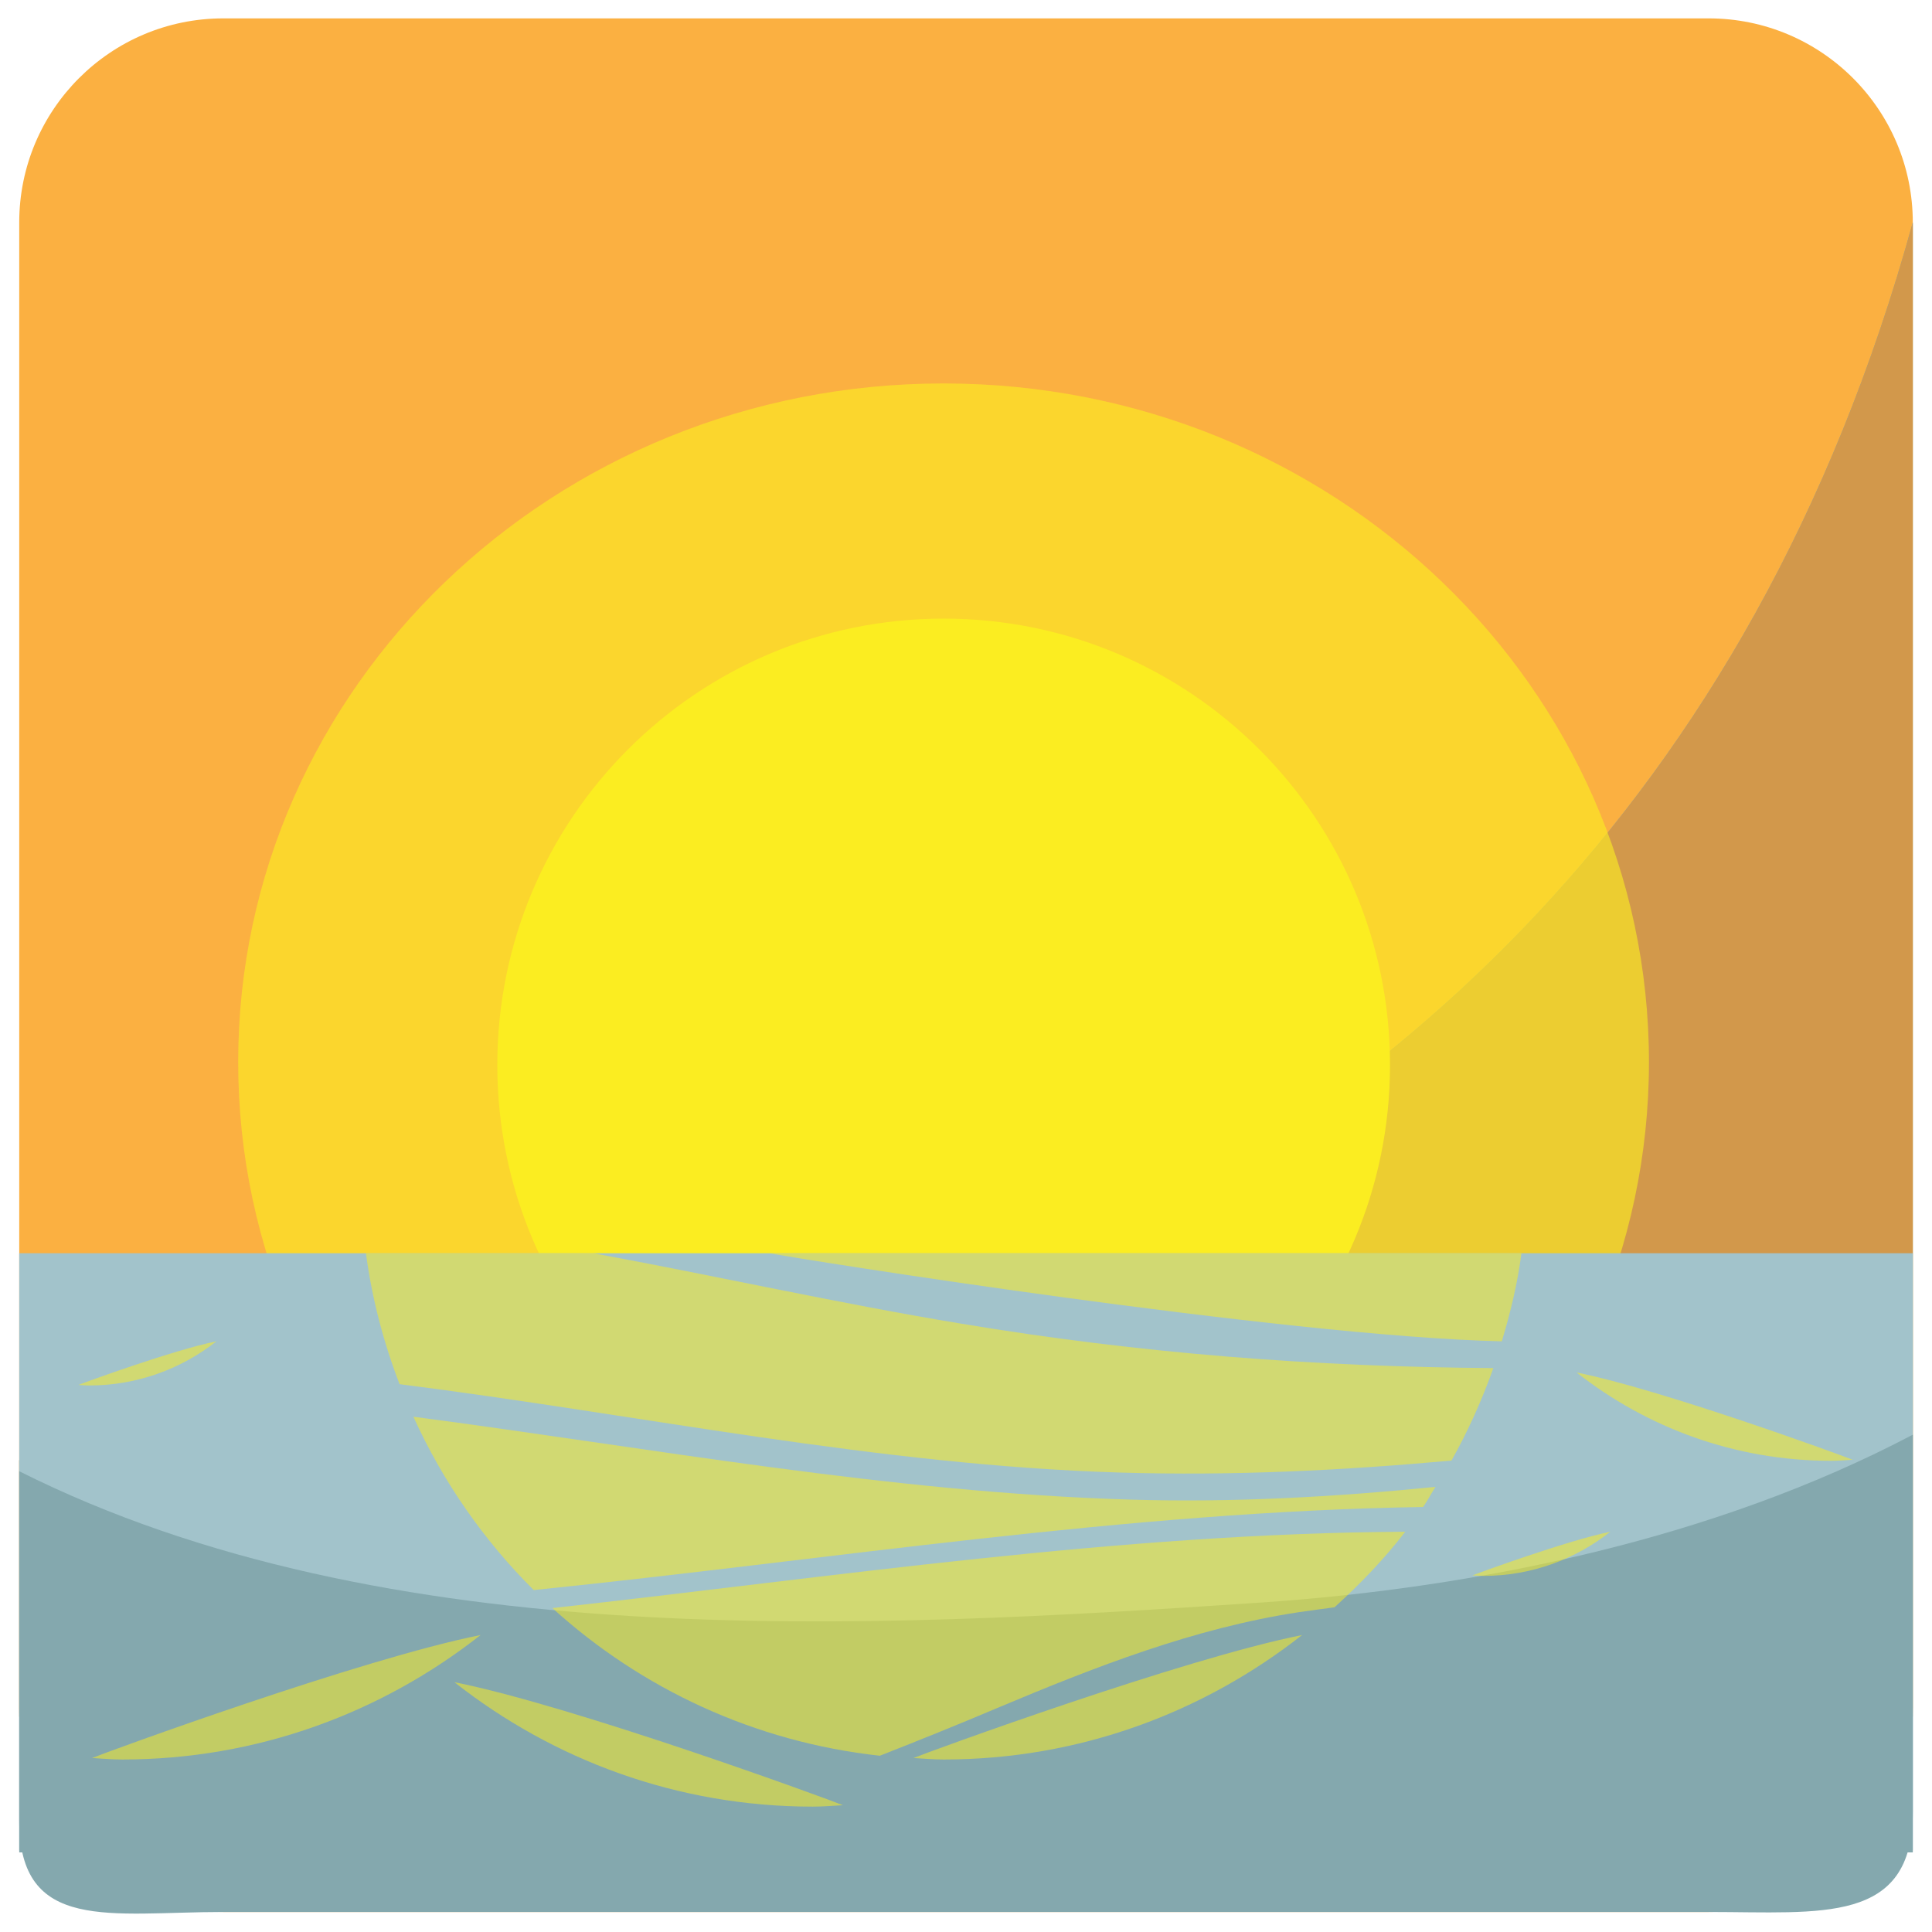
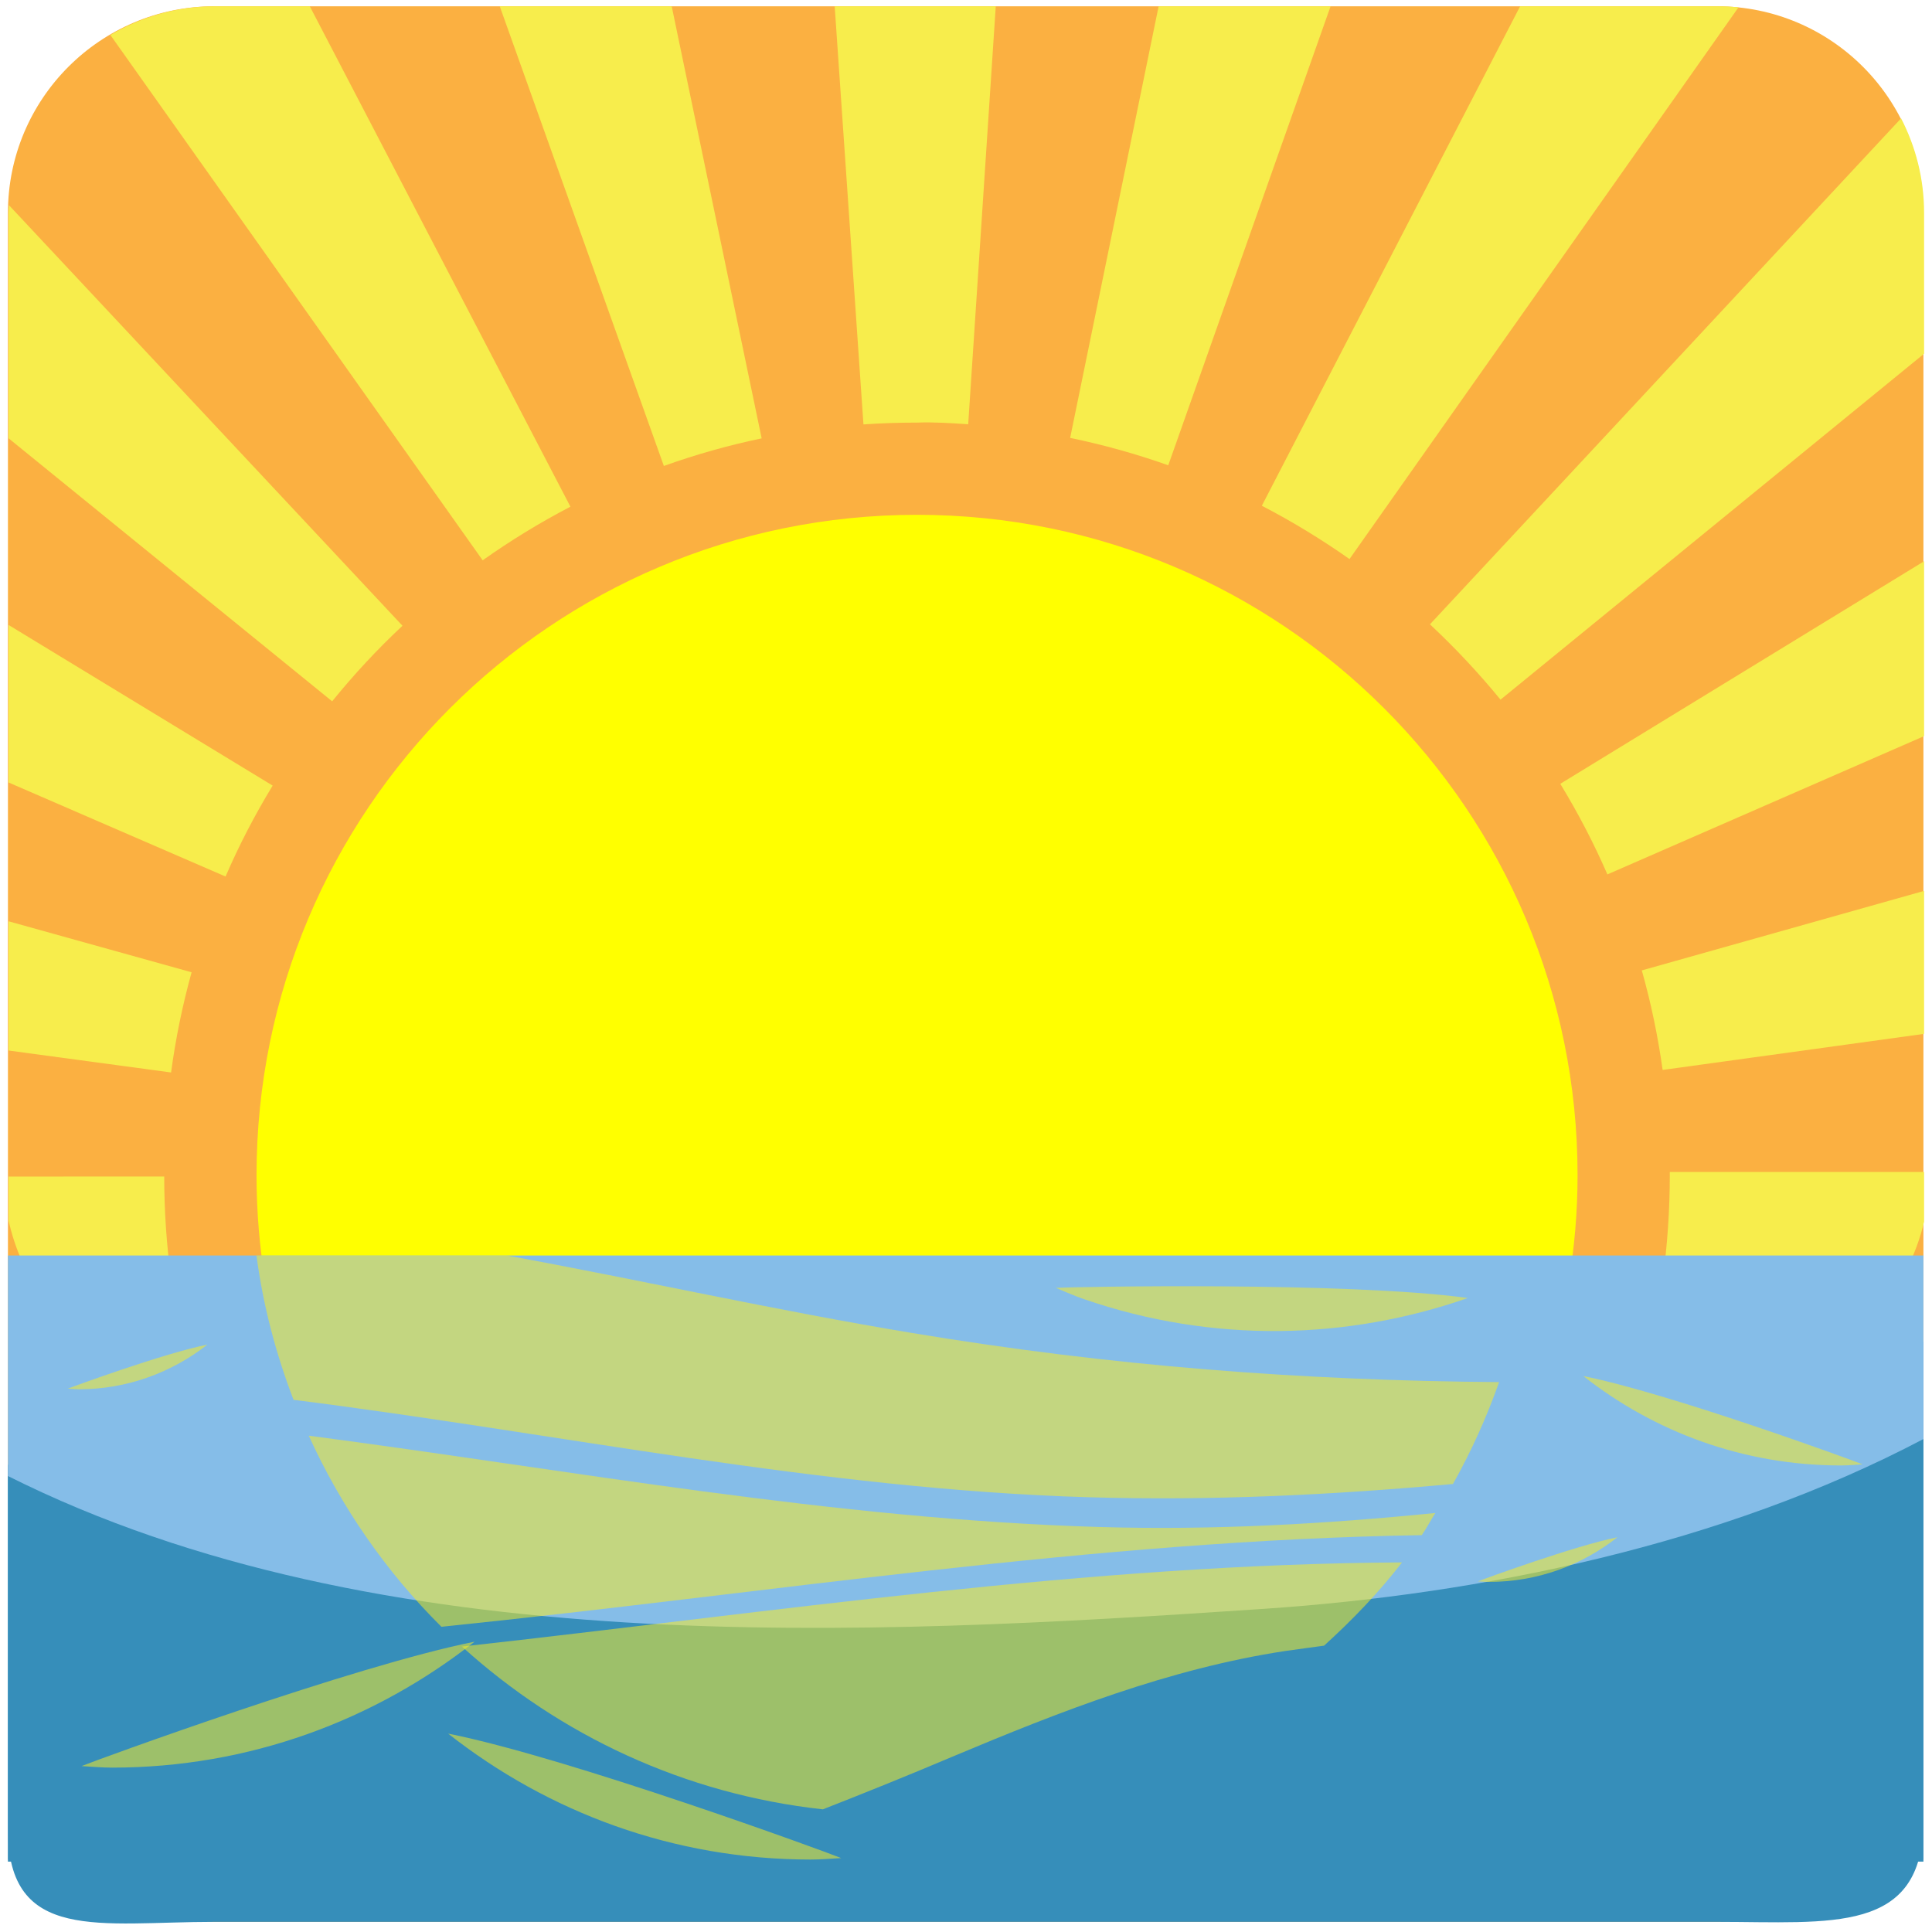
<svg xmlns="http://www.w3.org/2000/svg" version="1.1" id="Layer_1" x="0px" y="0px" width="64px" height="64px" viewBox="0 0 64 64" enable-background="new 0 0 64 64" xml:space="preserve">
-   <defs id="defs3693" />
-   <g id="g3623">
-     <g id="g3625">
-       <path fill="#FBB041" d="M63.363,56.571c0,3.738-3.024,6.766-6.763,6.766H7.396c-3.734,0-6.759-3.027-6.759-6.766v-49.2    c0-3.733,3.025-6.762,6.759-6.762h49.205c3.738,0,6.763,3.029,6.763,6.762V56.571z" id="path3627" />
+   <g>
+     <g id="g3625_1_">
+       <path id="path3627_1_" fill="#FBB041" d="M63.716,56.818c0,3.781-3.06,6.846-6.842,6.846H7.101c-3.778,0-6.838-3.063-6.838-6.846    V7.049c0-3.776,3.061-6.841,6.838-6.841h49.775c3.78,0,6.84,3.064,6.84,6.841V56.818L63.716,56.818z" />
    </g>
-     <g id="g3629">
-       <path fill="#84A8AE" d="M0.637,48.37V60.31c0,3.736,3.025,3.027,6.759,3.027h49.205c3.738,0,6.763,0.424,6.763-3.313V7.37    C52.65,46.278,14.147,48.743,0.637,48.37z" id="path3631" />
+     <g id="g3651_1_" opacity="0.52">
+       <path id="path3653_1_" fill="#FBED21" d="M49.944,44.541c0.288-0.955,0.526-1.934,0.658-2.951H25.404    C26.287,41.764,42.597,44.371,49.944,44.541z" />
    </g>
-     <path fill="#D2984B" d="M63.363,56.868V7.37c-10.713,38.908-49.216,41.373-62.727,41v8.498H63.363z" id="path3633" />
-     <g id="g3635">
-       <circle fill="#FBED21" cx="31.26" cy="35.278" r="14.786" id="circle3637" />
+     <g id="g3667_1_" opacity="0.52">
+       <path id="path3669_1_" fill="#FBED21" d="M30.228,58.504c0.336,0.02,0.667,0.051,1.01,0.051c4.542,0,8.7-1.57,12.014-4.172    C39.274,55.172,30.707,58.305,30.228,58.504z" />
    </g>
-     <g opacity="0.62" id="g3639">
-       <path fill="#FBED21" d="M54.624,35.183c0,12.414-10.462,22.48-23.368,22.48c-12.898,0-23.366-10.066-23.366-22.48    c0-12.417,10.468-22.481,23.366-22.481C44.162,12.702,54.624,22.766,54.624,35.183z" id="path3641" />
+     <g>
+       <path fill="#FFFF00" d="M30.377,17.054c-12.088,0-21.879,9.799-21.879,21.879c0,2.416,0.407,4.734,1.128,6.906h41.501    c0.721-2.172,1.132-4.49,1.132-6.906C52.26,26.852,42.462,17.054,30.377,17.054z" />
+       <path fill="#F7ED4C" d="M6.347,32.208l-6.063-1.689v4.281l5.383,0.727C5.817,34.406,6.048,33.289,6.347,32.208z" />
+       <path fill="#F7ED4C" d="M55.314,38.934c0,1.156-0.081,2.311-0.232,3.434l7.212,0.984c0.688-0.824,1.192-1.803,1.444-2.881v-1.648    h-8.424V38.934z" />
+       <path fill="#F7ED4C" d="M13.333,20.729L0.297,6.797C0.294,6.881,0.284,6.964,0.284,7.049v7.47l10.719,8.713    C11.719,22.349,12.501,21.505,13.333,20.729z" />
+       <path fill="#F7ED4C" d="M9.032,26.024l-8.748-5.321v5.218l7.188,3.115C7.917,28.003,8.443,26.991,9.032,26.024z" />
+       <path fill="#F7ED4C" d="M5.674,42.393c-0.155-1.121-0.234-2.275-0.234-3.42l-5.155,0.002v1.463    c0.209,0.928,0.591,1.791,1.133,2.539L5.674,42.393z" />
+       <path fill="#F7ED4C" d="M53.247,28.966l10.491-4.581v-5.793l-12.052,7.373C52.273,26.925,52.799,27.937,53.247,28.966z" />
+       <path fill="#F7ED4C" d="M50.356,0.208L41.8,16.754c1.002,0.518,1.974,1.113,2.904,1.765L57.59,0.243    c-0.228-0.023-0.458-0.035-0.692-0.035H50.356z" />
+       <path fill="#F7ED4C" d="M49.707,23.177l14.031-11.46V7.049c0-1.128-0.278-2.19-0.762-3.128L47.369,20.682    C48.201,21.458,48.985,22.296,49.707,23.177z" />
+       <path fill="#F7ED4C" d="M55.077,35.443l8.661-1.195v-4.736l-9.351,2.634C54.691,33.219,54.921,34.33,55.077,35.443z" />
+       <path fill="#F7ED4C" d="M38.7,15.413l5.377-15.204h-5.696L35.45,14.506C36.546,14.733,37.641,15.037,38.7,15.413z" />
+       <path fill="#F7ED4C" d="M25.231,14.521L22.251,0.208h-5.696l5.436,15.227C23.046,15.057,24.134,14.75,25.231,14.521z" />
+       <path fill="#F7ED4C" d="M30.374,13.999c0.585-0.021,1.137,0.018,1.699,0.055l0.913-13.846H27.65l0.953,13.851    C29.187,14.019,29.78,13.999,30.374,13.999z" />
+       <path fill="#F7ED4C" d="M18.896,16.785L10.262,0.208h-3.14c-1.267,0-2.449,0.351-3.466,0.951l12.333,17.402    C16.917,17.904,17.891,17.307,18.896,16.785z" />
    </g>
-     <g id="g3643">
-       <rect x="0.637" y="41.515" fill="#A2C3CB" width="62.727" height="19.781" id="rect3645" />
+     <path fill="#368EBA" d="M28.468,44.443c-11.266,3.852-22.188,4.246-28.206,4.08v12.078c0,3.779,3.061,3.063,6.838,3.063h49.775   c3.78,0,6.84,0.428,6.84-3.352V44.443H28.468z" />
+     <g id="g3643_1_">
+       <rect id="rect3645_1_" x="0.262" y="41.59" fill="#85BDE8" width="63.454" height="20.01" />
    </g>
-     <g id="g3647">
-       <path fill="#84A8AE" d="M41.761,53.087c-13.093,0.881-28.951,1.754-41.124-4.35v12.627h62.727V47.526    C56.777,50.995,48.905,52.604,41.761,53.087z" id="path3649" />
+     <g id="g3647_1_">
+       <path id="path3649_1_" fill="#368EBA" d="M41.864,53.295c-13.246,0.891-29.287,1.775-41.602-4.4v12.773h63.454V47.67    C57.054,51.18,49.09,52.807,41.864,53.295z" />
    </g>
-     <g opacity="0.52" id="g3651">
-       <path fill="#FBED21" d="M49.749,44.433c0.285-0.945,0.521-1.912,0.651-2.918h-24.91C26.364,41.688,42.486,44.265,49.749,44.433z" id="path3653" />
+     <g id="g3655_1_" opacity="0.52">
+       <path id="path3657_1_" fill="#FBED21" d="M30.21,44.156c-4.488-0.742-8.945-1.746-13.418-2.566H8.496    c0.22,1.664,0.645,3.262,1.228,4.781c8.774,1.107,17.472,2.963,26.328,3.227c4.092,0.123,8.101-0.078,12.079-0.439    c0.603-1.07,1.112-2.201,1.529-3.375C43.145,45.734,36.812,45.256,30.21,44.156z" />
    </g>
-     <g opacity="0.52" id="g3655">
-       <path fill="#FBED21" d="M31.823,43.845c-4.073-0.674-8.116-1.584-12.174-2.33h-7.527c0.201,1.51,0.585,2.959,1.114,4.338    c7.961,1.006,15.852,2.689,23.886,2.928c3.712,0.111,7.349-0.07,10.96-0.398c0.546-0.973,1.009-1.998,1.387-3.063    C43.557,45.276,37.812,44.843,31.823,43.845z" id="path3657" />
+     <g id="g3659_1_" opacity="0.52">
+       <path id="path3661_1_" fill="#FBED21" d="M36.421,50.584c-8.836-0.262-17.474-1.881-26.193-3.025    c1.077,2.369,2.568,4.516,4.394,6.33c10.829-1.107,21.615-2.865,32.476-3.035c0.161-0.234,0.294-0.492,0.45-0.734    C43.879,50.486,40.188,50.695,36.421,50.584z" />
    </g>
-     <g opacity="0.52" id="g3659">
-       <path fill="#FBED21" d="M37.457,49.677c-8.015-0.24-15.854-1.707-23.763-2.746c0.977,2.15,2.33,4.096,3.986,5.742    c9.825-1.004,19.611-2.598,29.464-2.752c0.146-0.213,0.266-0.447,0.408-0.666C44.224,49.587,40.875,49.778,37.457,49.677z" id="path3661" />
+     <g id="g3663_1_" opacity="0.52">
+       <path id="path3665_1_" fill="#FBED21" d="M31.544,58.195c3.568-1.5,7.19-2.92,11.035-3.504c0.429-0.064,0.857-0.115,1.282-0.176    c0.936-0.85,1.81-1.756,2.583-2.758c-10.413,0.055-20.765,1.639-31.141,2.787c3.238,2.939,7.374,4.891,11.956,5.393    C28.682,59.379,30.104,58.805,31.544,58.195z" />
    </g>
-     <g opacity="0.52" id="g3663">
-       <path fill="#FBED21" d="M33.033,56.581c3.237-1.361,6.523-2.65,10.011-3.178c0.39-0.059,0.779-0.105,1.164-0.16    c0.848-0.77,1.642-1.592,2.343-2.502c-9.448,0.049-18.839,1.486-28.252,2.529c2.937,2.666,6.689,4.436,10.846,4.891    C30.436,57.655,31.727,57.134,33.033,56.581z" id="path3665" />
+     <g id="g3671_1_" opacity="0.52">
+       <path id="path3673_1_" fill="#FBED21" d="M2.702,58.504c0.337,0.02,0.669,0.051,1.01,0.051c4.543,0,8.703-1.57,12.01-4.172    C11.751,55.172,3.183,58.305,2.702,58.504z" />
    </g>
-     <g opacity="0.52" id="g3667">
-       <path fill="#FBED21" d="M30.259,58.237c0.332,0.018,0.659,0.049,0.998,0.049c4.49,0,8.601-1.551,11.876-4.123    C39.202,54.942,30.732,58.04,30.259,58.237z" id="path3669" />
+     <g id="g3671_2_" opacity="0.52">
+       <path id="path3673_2_" fill="#FBED21" d="M34.974,42.662c0.313,0.127,0.616,0.266,0.938,0.375    c4.296,1.479,8.741,1.346,12.713-0.039C44.614,42.451,35.492,42.629,34.974,42.662z" />
    </g>
-     <g opacity="0.52" id="g3671">
-       <path fill="#FBED21" d="M3.049,58.237c0.333,0.018,0.661,0.049,0.998,0.049c4.491,0,8.603-1.551,11.872-4.123    C11.994,54.942,3.523,58.04,3.049,58.237z" id="path3673" />
+     <g id="g3675_1_" opacity="0.52">
+       <path id="path3677_1_" fill="#FBED21" d="M27.865,61.551c-0.336,0.02-0.671,0.049-1.011,0.049c-4.544,0-8.703-1.57-12.009-4.172    C18.813,58.217,27.384,61.35,27.865,61.551z" />
    </g>
-     <g opacity="0.52" id="g3675">
-       <path fill="#FBED21" d="M27.923,59.8c-0.332,0.018-0.663,0.047-0.999,0.047c-4.493,0-8.604-1.551-11.872-4.123    C18.975,56.505,27.448,59.601,27.923,59.8z" id="path3677" />
+     <g id="g3679_1_" opacity="0.52">
+       <path id="path3681_1_" fill="#FBED21" d="M61.7,48.508c-0.241,0.016-0.479,0.037-0.72,0.037c-3.226,0-6.18-1.113-8.53-2.961    C55.277,46.148,61.358,48.367,61.7,48.508z" />
    </g>
-     <g opacity="0.52" id="g3679">
-       <path fill="#FBED21" d="M61.37,48.356c-0.238,0.014-0.473,0.035-0.711,0.035c-3.188,0-6.109-1.1-8.433-2.926    C55.021,46.021,61.032,48.216,61.37,48.356z" id="path3681" />
+     <g id="g3683_1_" opacity="0.52">
+       <path id="path3685_1_" fill="#FBED21" d="M48.959,52.385c0.118,0.004,0.241,0.018,0.36,0.018c1.615,0,3.088-0.555,4.261-1.48    C52.171,51.205,49.133,52.313,48.959,52.385z" />
    </g>
-     <g opacity="0.52" id="g3683">
-       <path fill="#FBED21" d="M48.775,52.188c0.118,0.004,0.238,0.016,0.357,0.016c1.596,0,3.052-0.549,4.212-1.463    C51.95,51.021,48.947,52.116,48.775,52.188z" id="path3685" />
-     </g>
-     <g opacity="0.52" id="g3687">
-       <path fill="#FBED21" d="M2.598,45.878c0.123,0.004,0.235,0.018,0.36,0.018c1.589,0,3.05-0.551,4.212-1.463    C5.775,44.71,2.77,45.806,2.598,45.878z" id="path3689" />
+     <g id="g3687_1_" opacity="0.52">
+       <path id="path3689_1_" fill="#FBED21" d="M2.246,46.002c0.124,0.004,0.238,0.02,0.364,0.02c1.607,0,3.085-0.559,4.261-1.48    C5.46,44.82,2.42,45.93,2.246,46.002z" />
    </g>
  </g>
</svg>
